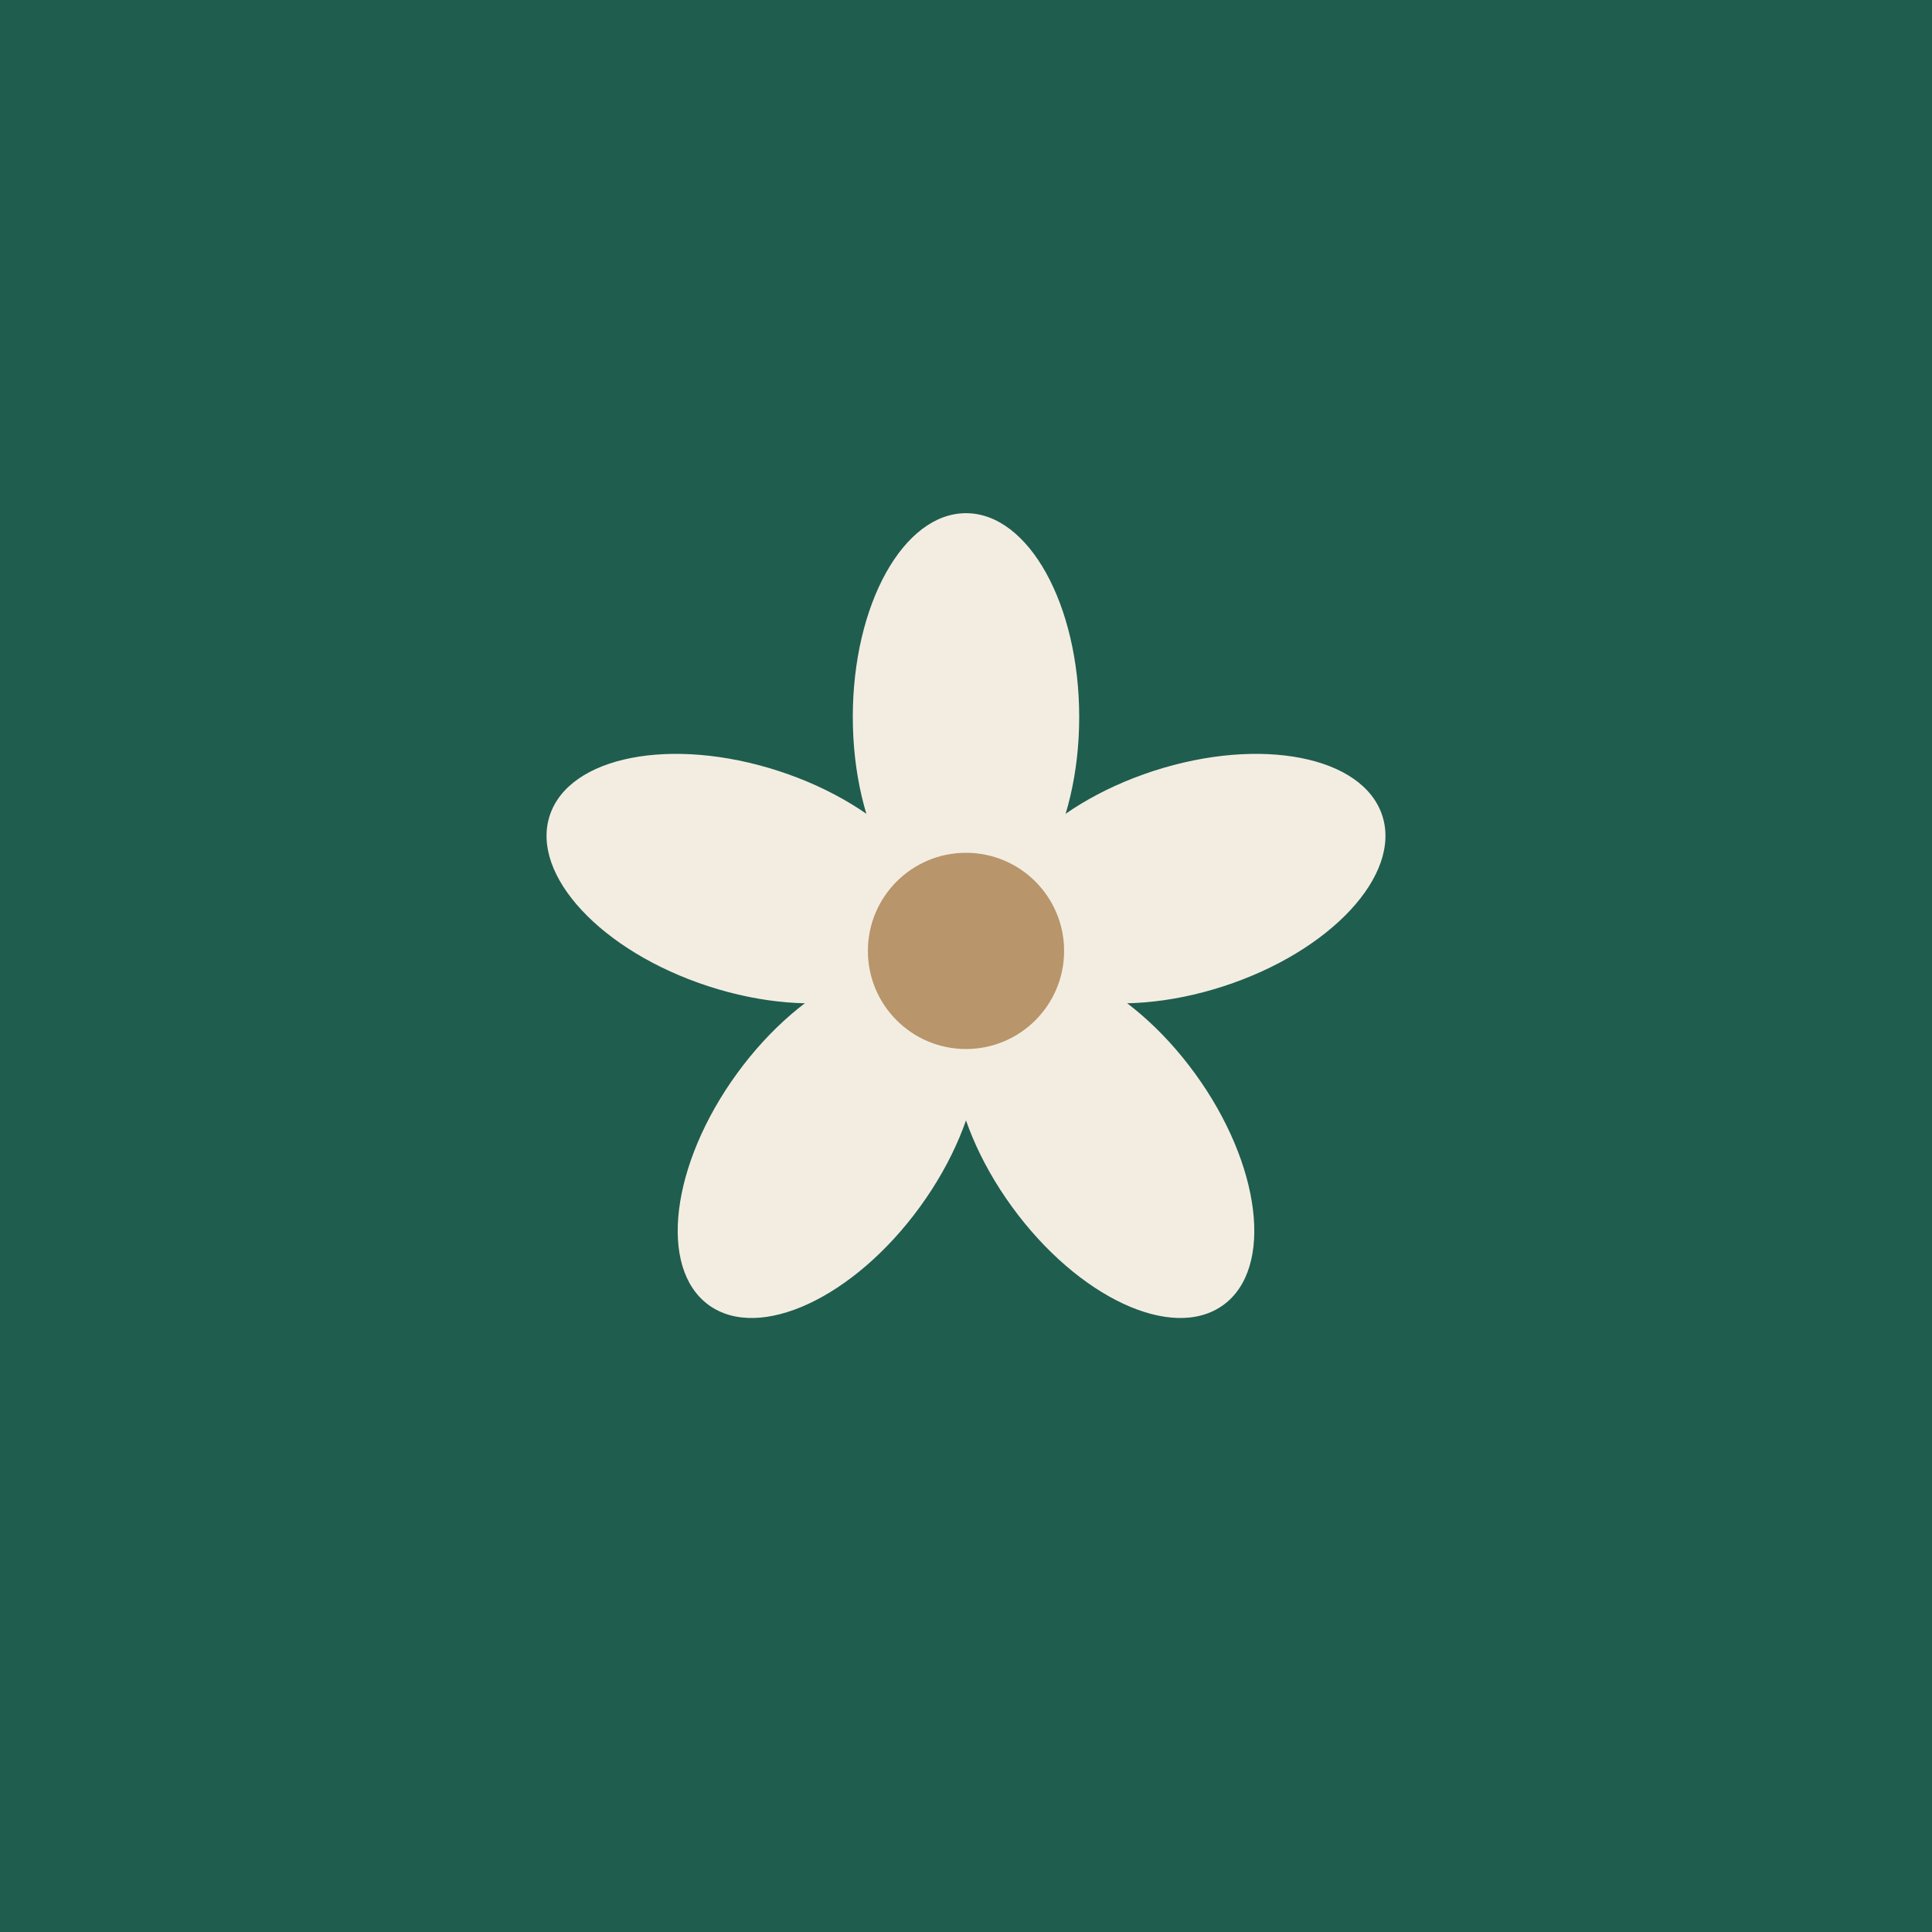
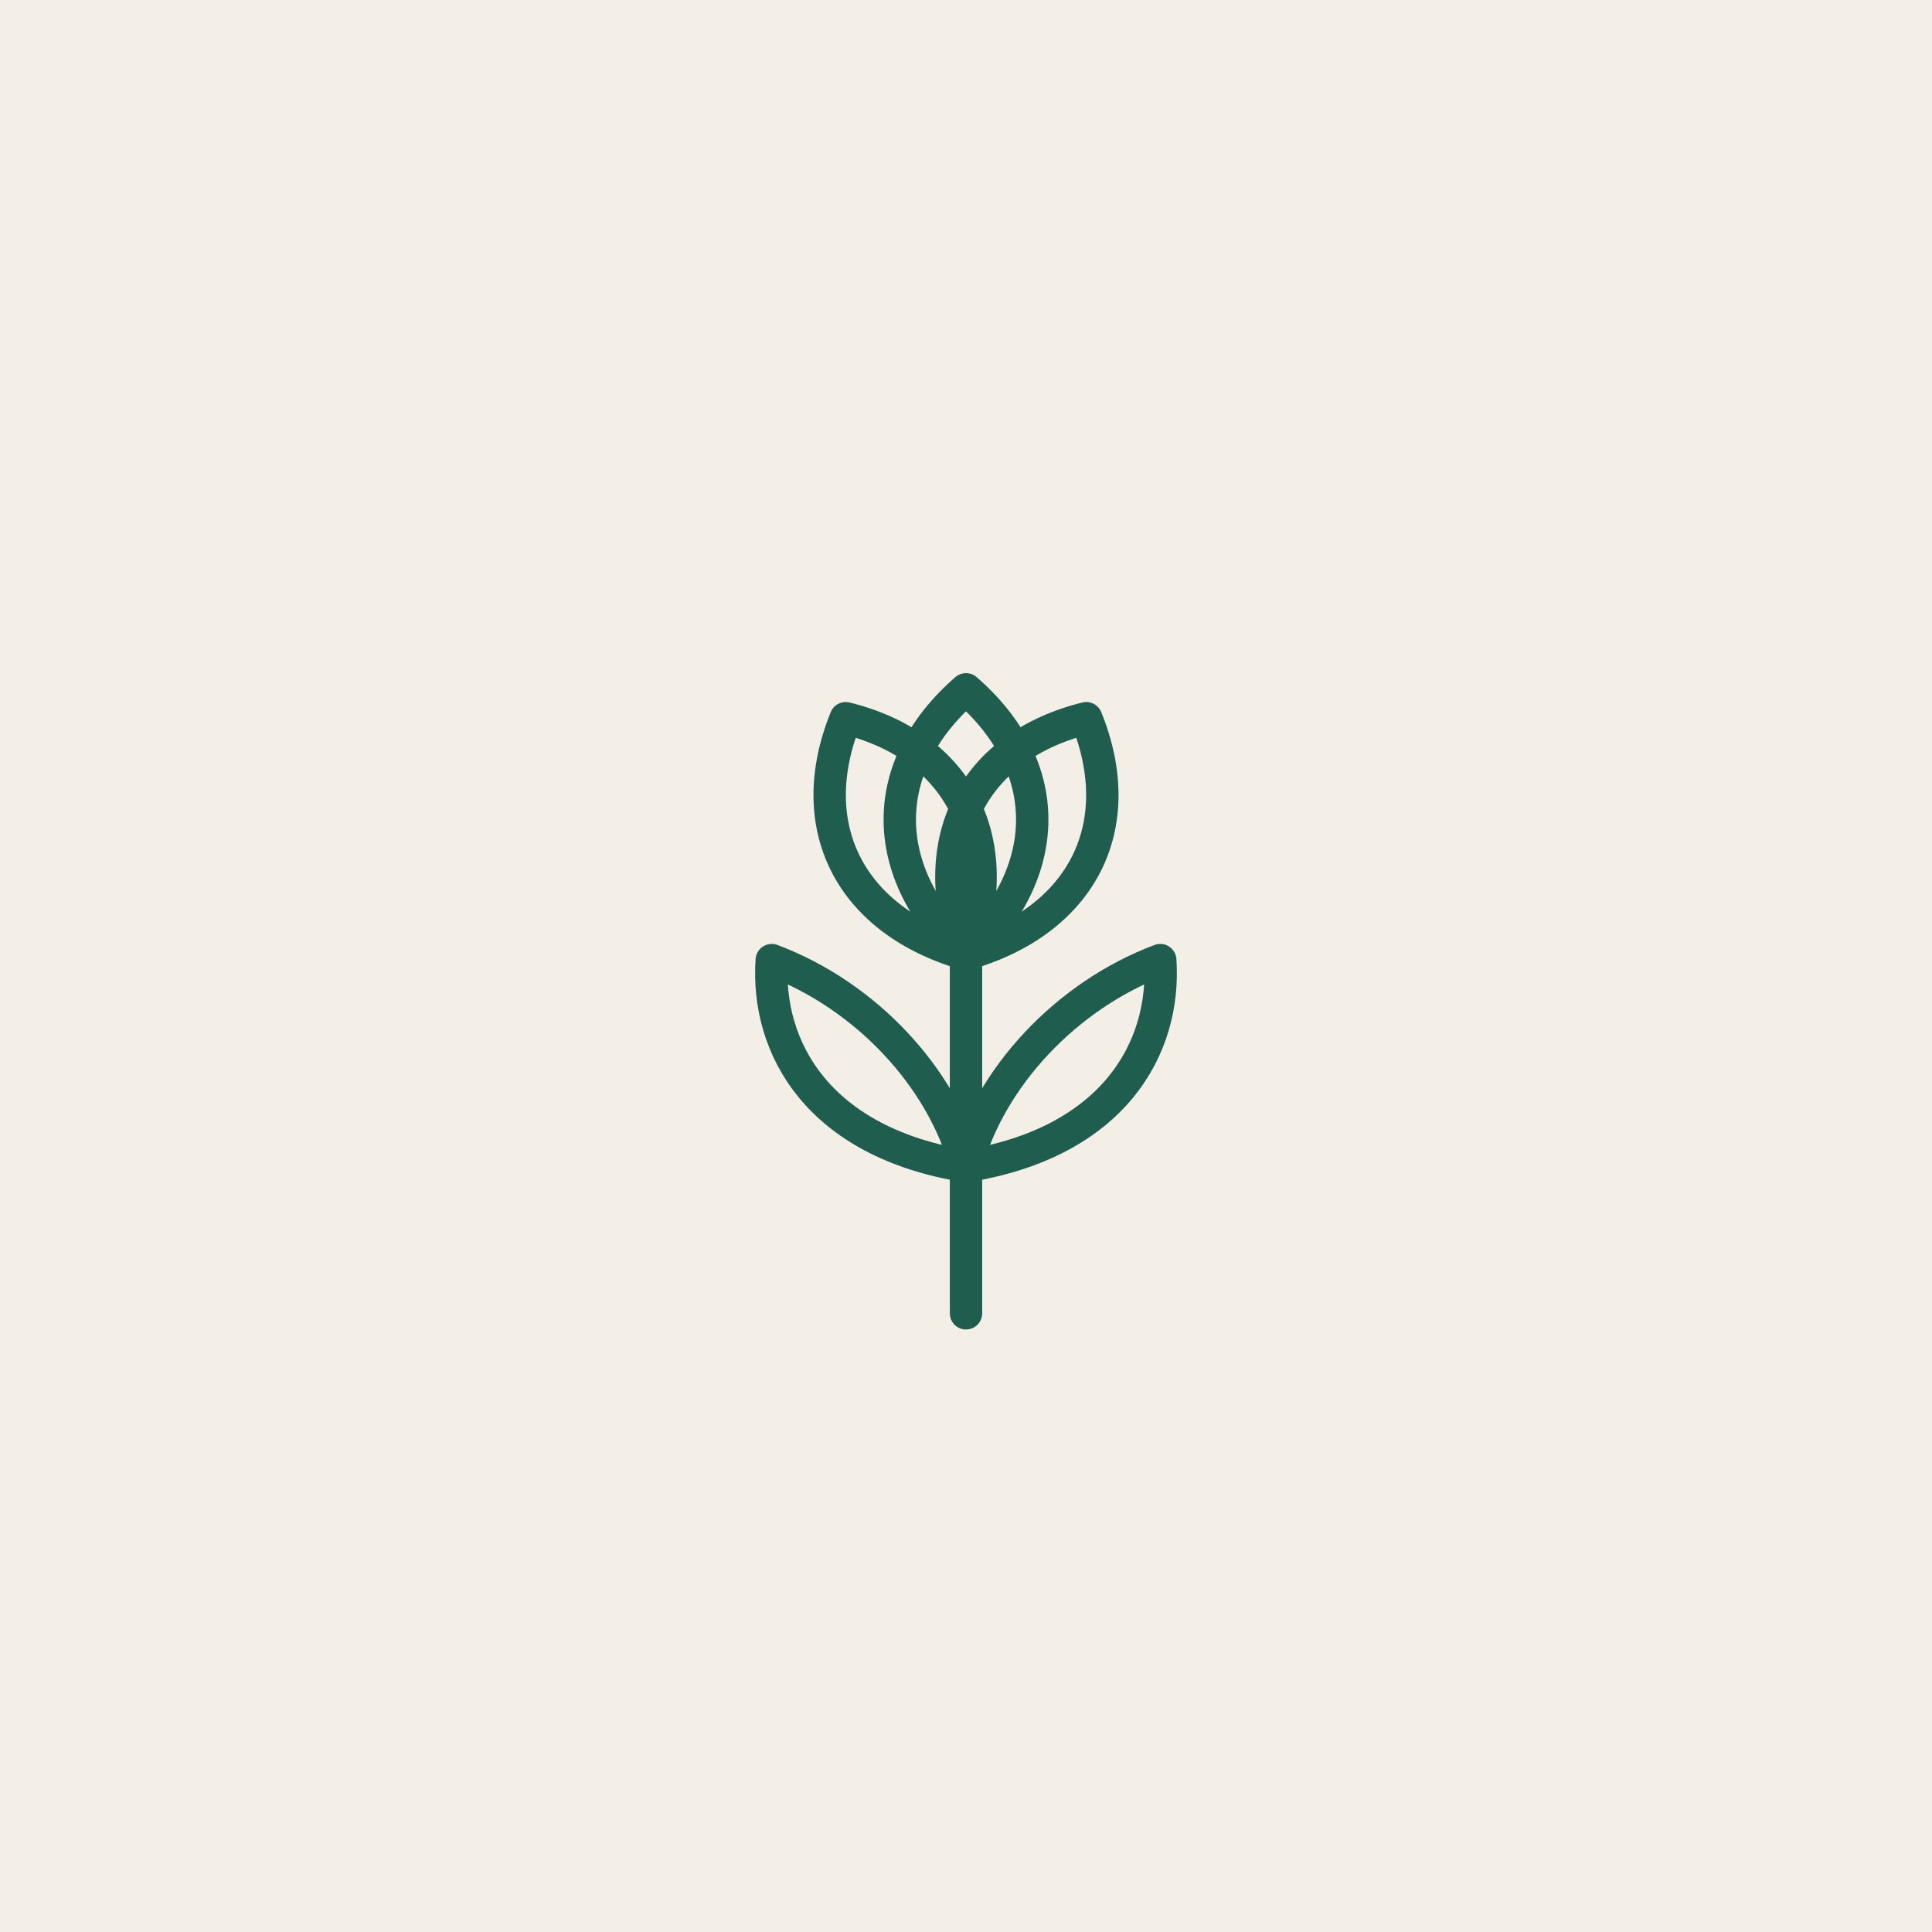
- <svg xmlns="http://www.w3.org/2000/svg" width="512" height="512" viewBox="0 0 512 512" fill="none">
-   <rect width="512" height="512" fill="#1f5d4f" />
-   <g transform="translate(256 252)">
-     <g fill="#f3ede1">
-       <ellipse cx="0" cy="-62" rx="30" ry="54" />
-       <ellipse cx="0" cy="-62" rx="30" ry="54" transform="rotate(72)" />
-       <ellipse cx="0" cy="-62" rx="30" ry="54" transform="rotate(144)" />
-       <ellipse cx="0" cy="-62" rx="30" ry="54" transform="rotate(216)" />
-       <ellipse cx="0" cy="-62" rx="30" ry="54" transform="rotate(288)" />
+ <svg xmlns="http://www.w3.org/2000/svg" width="512" height="512" viewBox="0 0 512 512">
+   <rect width="512" height="512" fill="#f4efe6" />
+   <g transform="translate(256 256) scale(0.78) translate(-256 -256)">
+     <g fill="none" stroke="#1f5d4f" stroke-width="11" stroke-linecap="round" stroke-linejoin="round">
+       <path d="M256 252 L256 374" />
+       <path d="M256 324 C 206 316 188 284 190 254 C 222 266 248 294 256 324 Z" />
+       <path d="M256 324 C 306 316 324 284 322 254 C 290 266 264 294 256 324 Z" />
+       <path d="M256 252 C 226 224 226 188 256 162 C 286 188 286 224 256 252 Z" />
+       <path d="M256 252 C 226 224 226 188 256 162 C 286 188 286 224 256 252 Z" transform="rotate(-27 256 252)" />
+       <path d="M256 252 C 226 224 226 188 256 162 C 286 188 286 224 256 252 Z" transform="rotate(27 256 252)" />
    </g>
-     <circle cx="0" cy="0" r="26" fill="#b8956a" />
  </g>
</svg>
